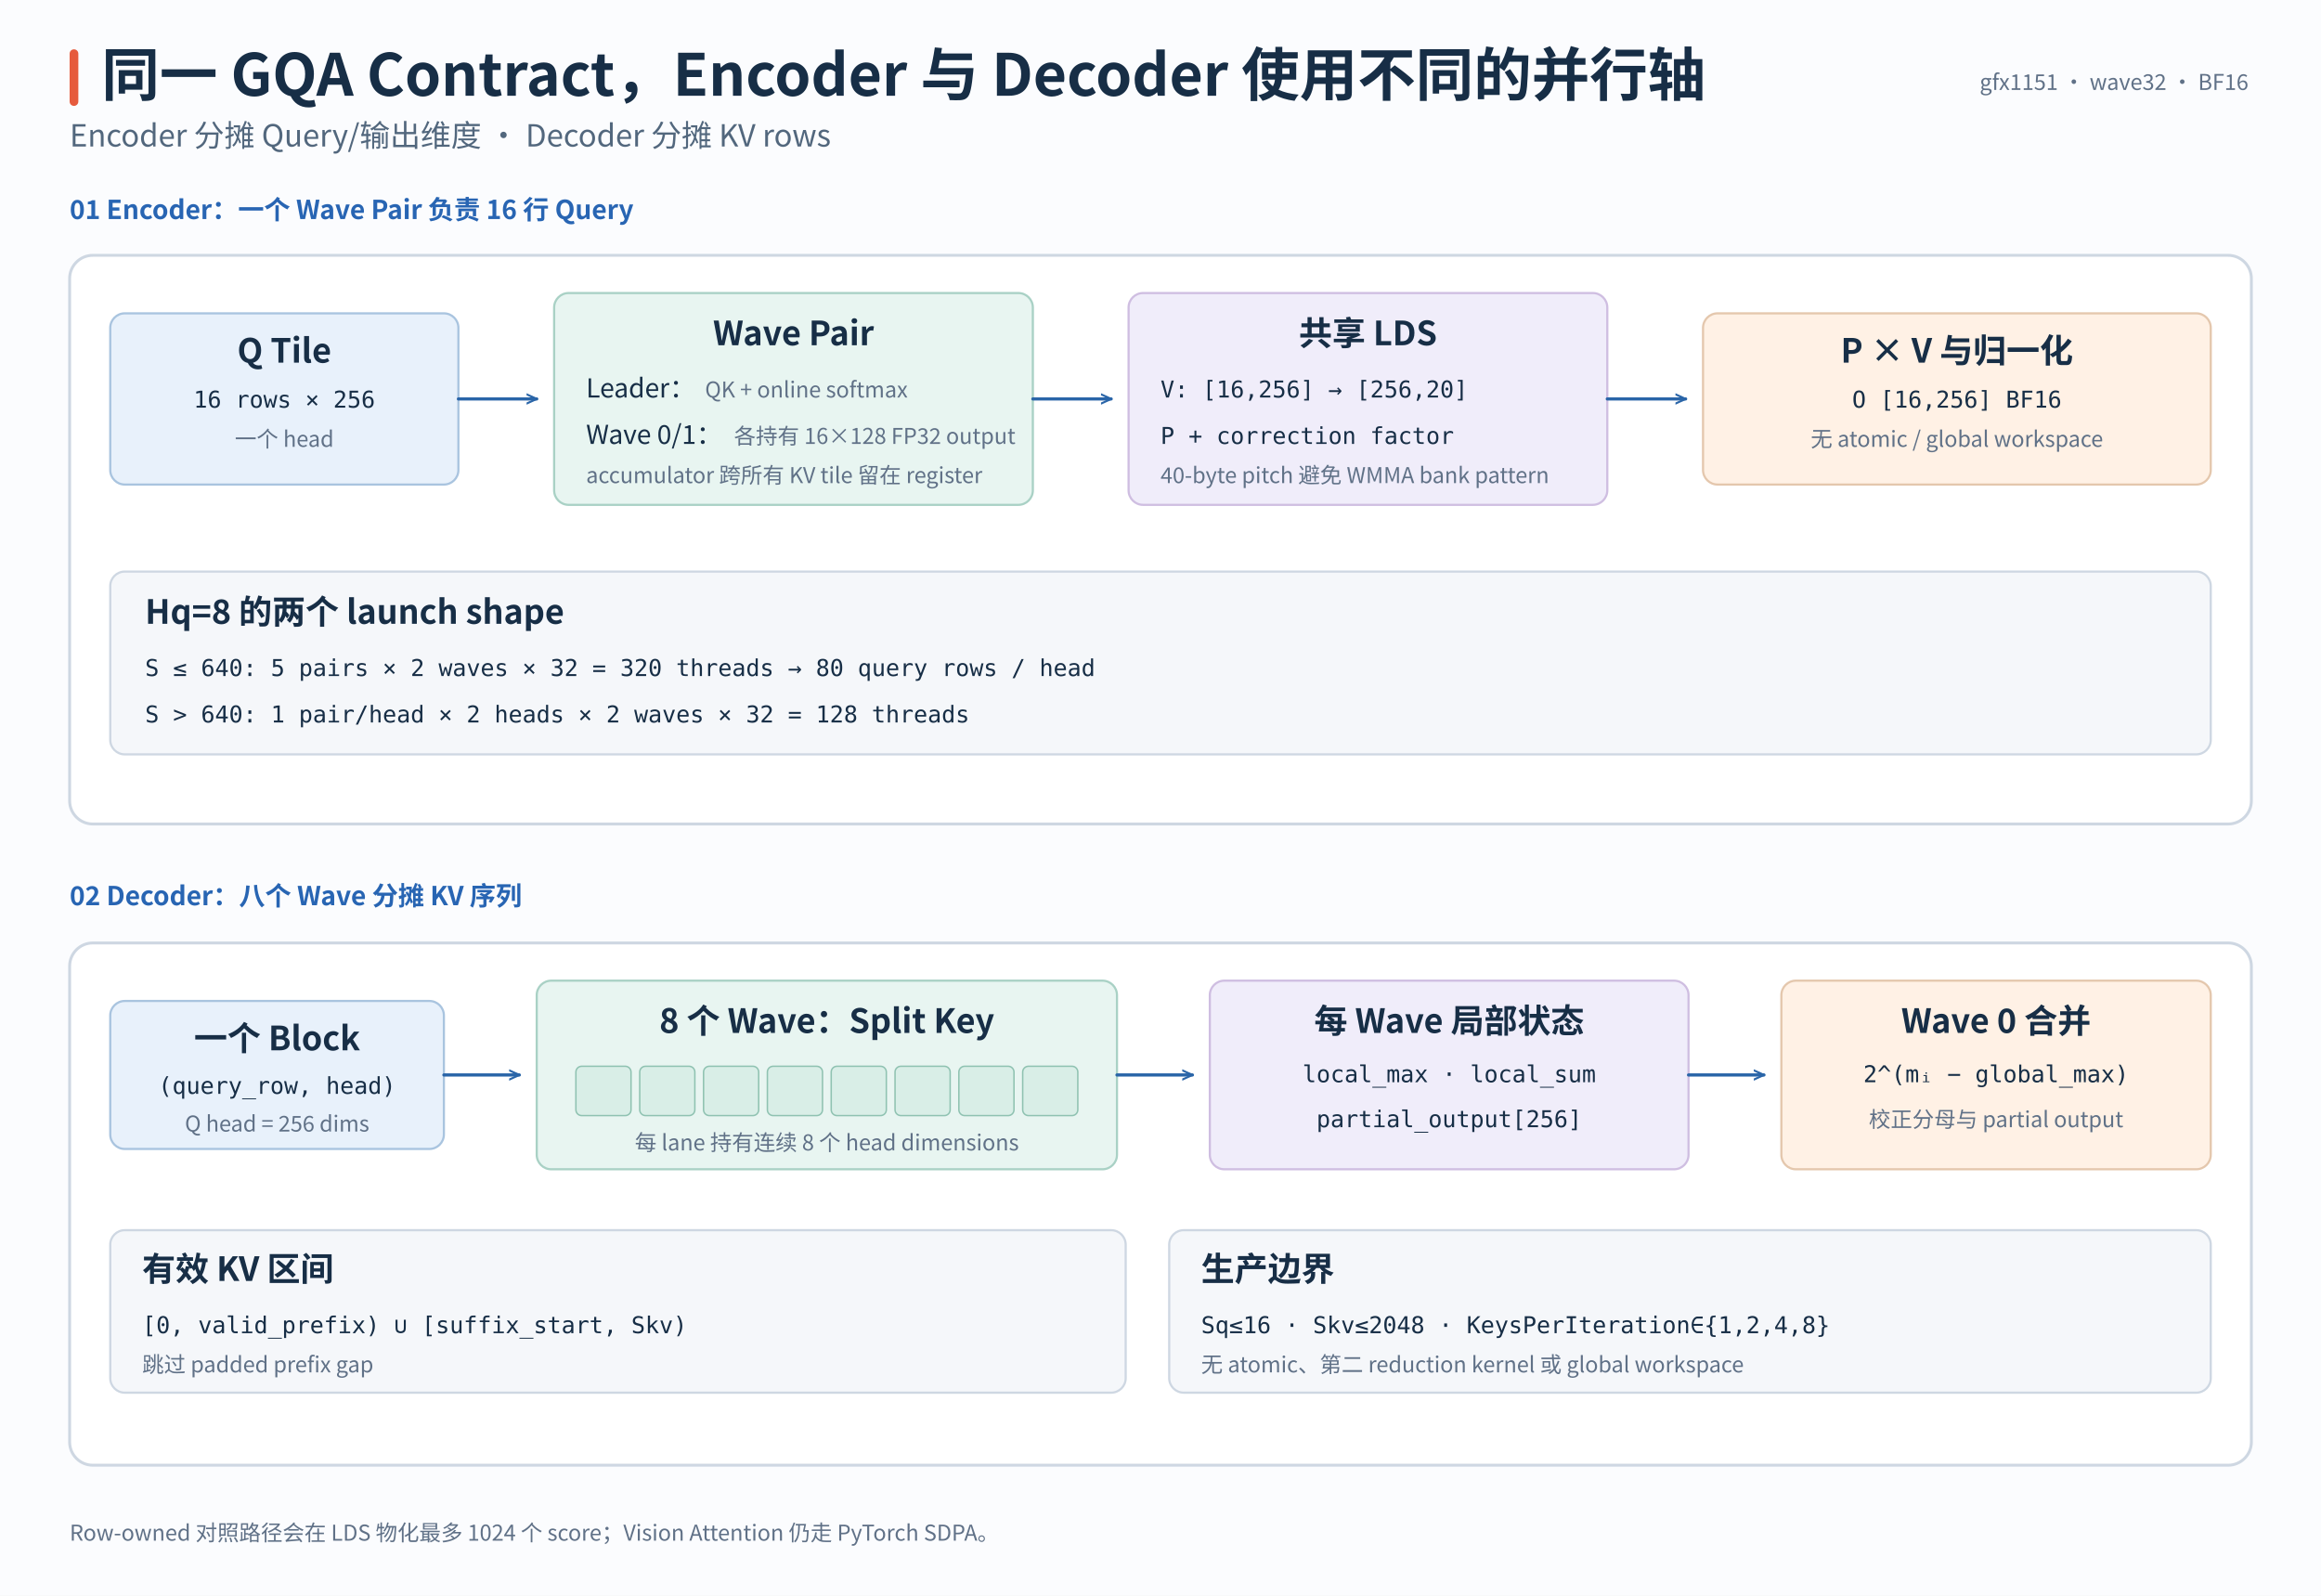
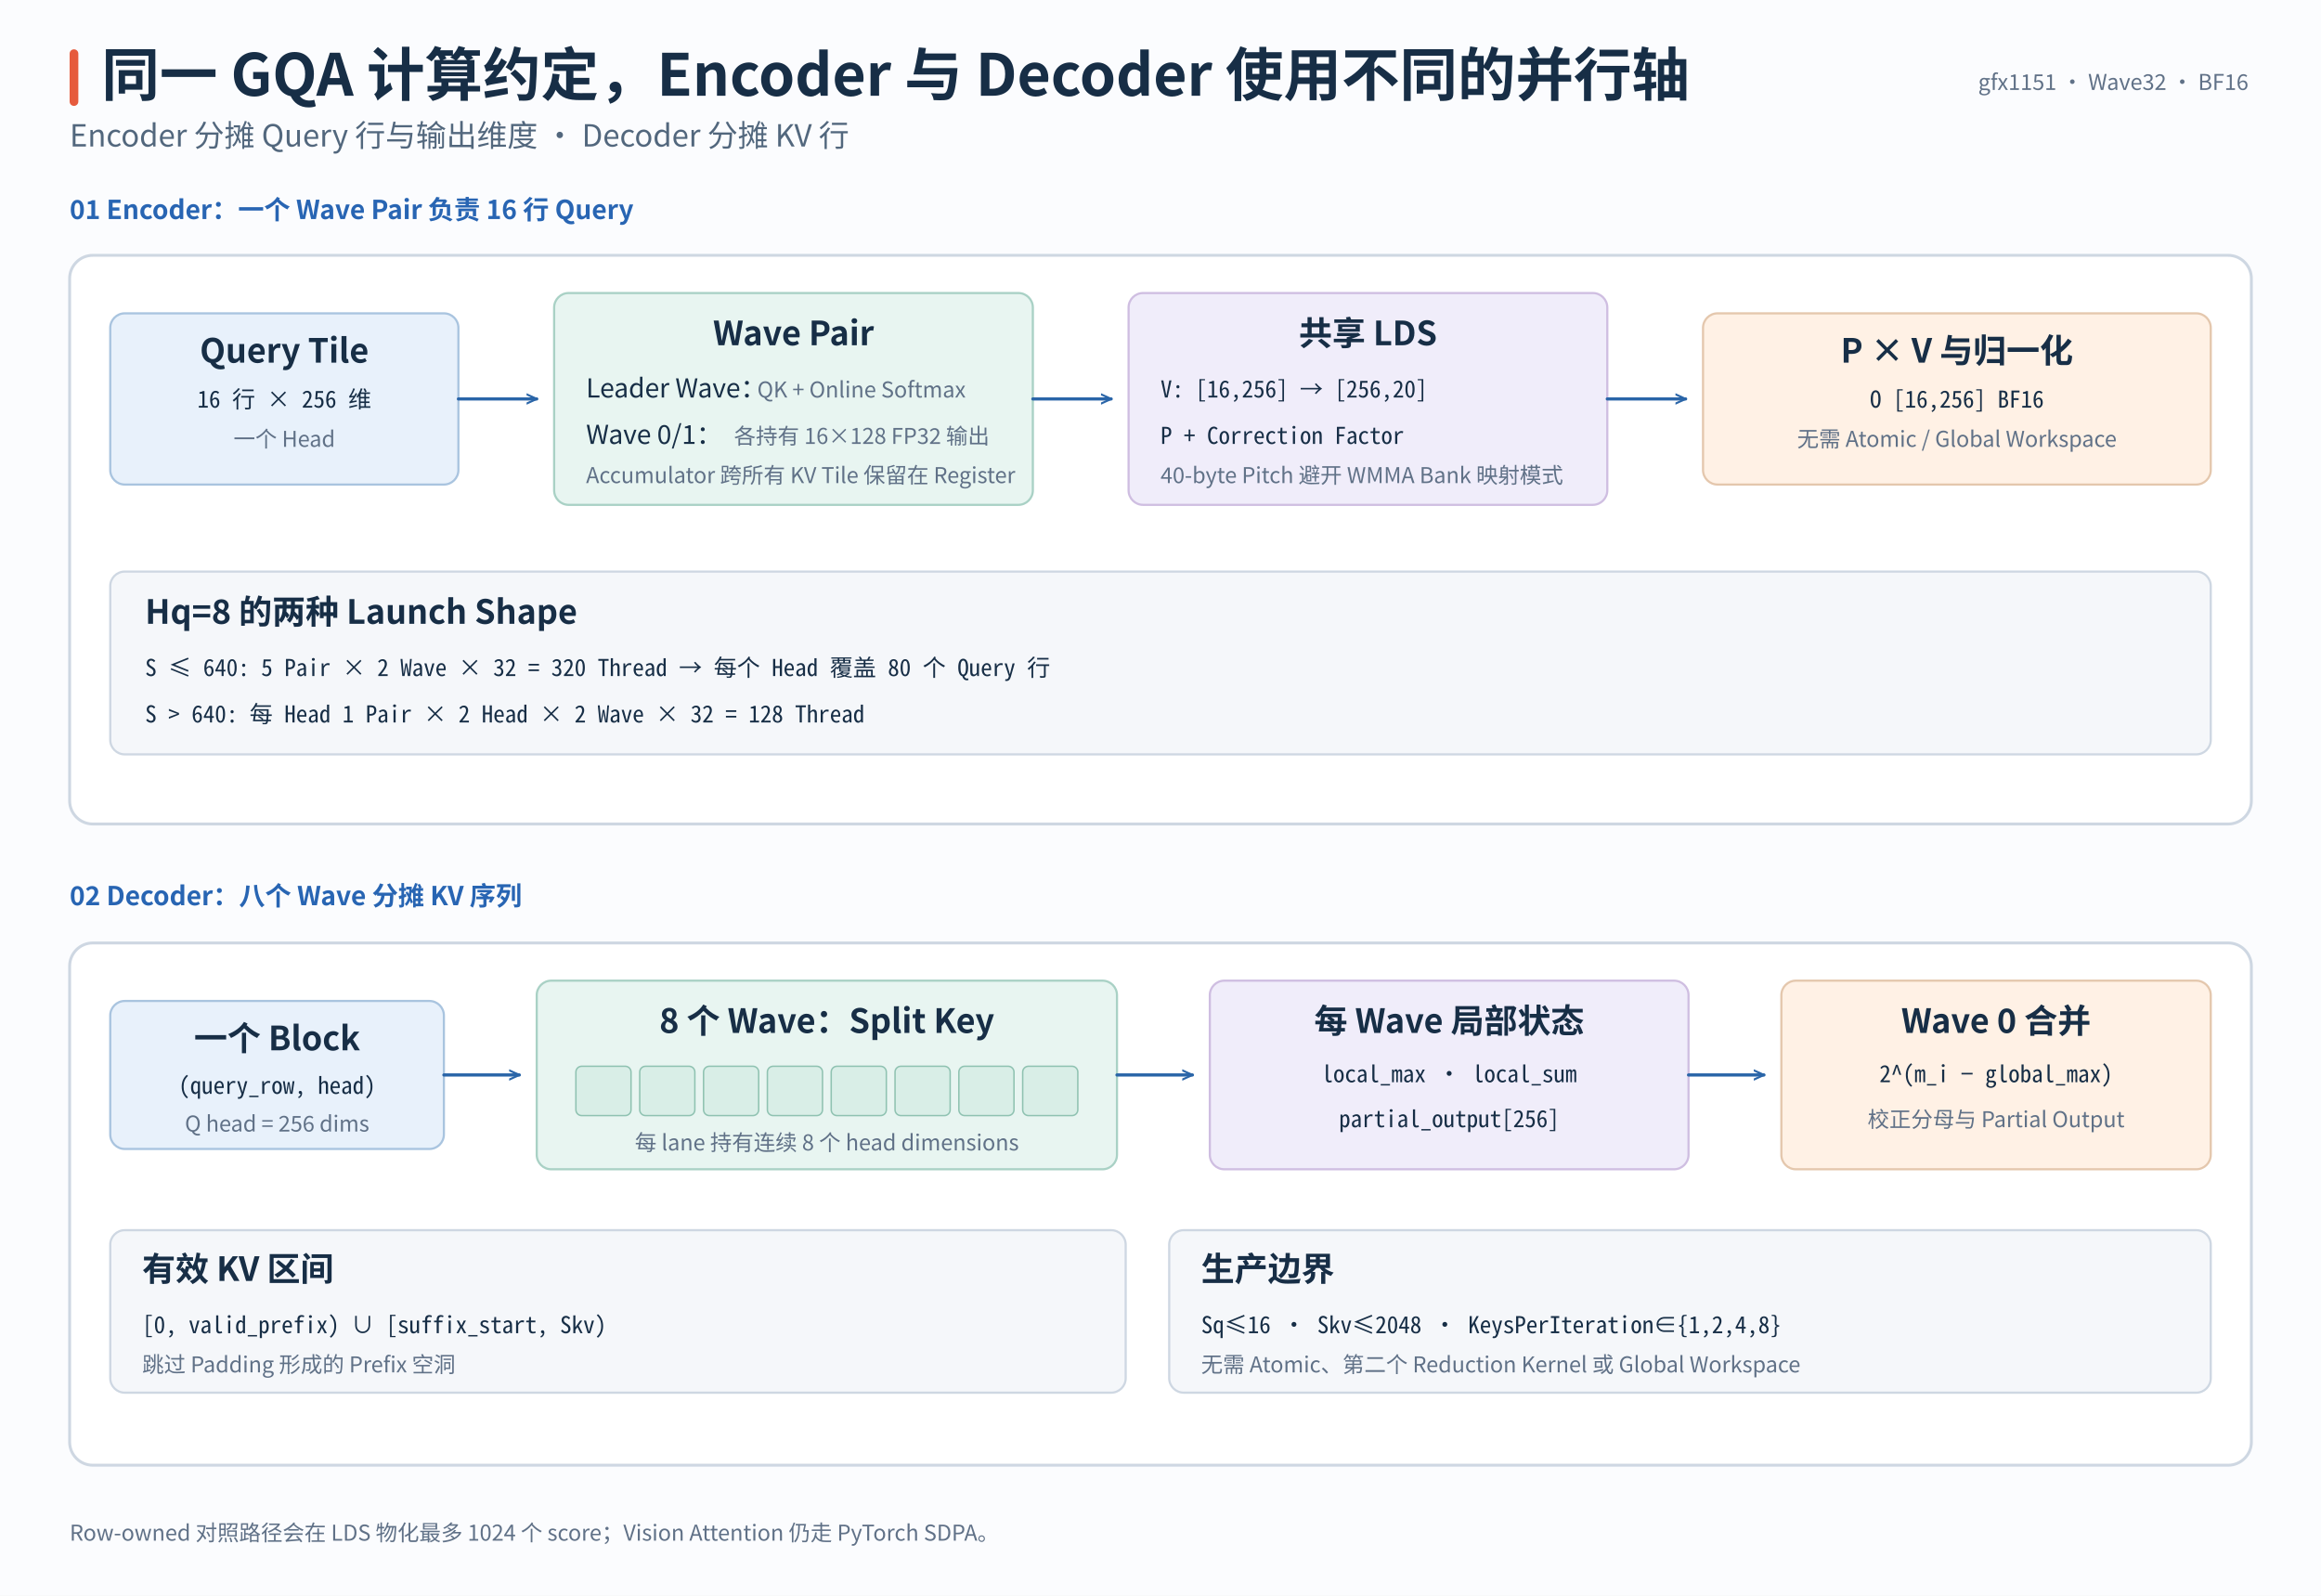
<svg xmlns="http://www.w3.org/2000/svg" width="1600" height="1100" viewBox="0 0 1600 1100" role="img" aria-labelledby="title desc">
  <defs>
    <marker id="a" markerUnits="userSpaceOnUse" markerWidth="8" markerHeight="8" refX="7" refY="4" orient="auto">
      <path d="M0 .8L7 4 0 7.2" fill="none" stroke="#2a65a8" stroke-width="1.4" stroke-linecap="round" stroke-linejoin="round" />
    </marker>
  </defs>
-   <style>@font-face{font-family:"LXGW WenKai GB Screen";src:url("../fonts/LXGWWenKaiGBScreen.ttf")}text{font-family:"LXGW WenKai GB Screen","Noto Sans CJK SC",sans-serif;fill:#172e46}.title{font-size:40px;font-weight:700}.sub{font-size:21px;fill:#52677d}.eye{font-size:18px;font-weight:700;fill:#2865b3}.h{font-size:23px;font-weight:700}.b{font-size:18px}.s{font-size:15px;fill:#607187}.m{font-family:Consolas,"LXGW WenKai GB Screen",monospace;font-size:16px}.card{fill:#fff;stroke:#ced7e2;stroke-width:2}.blue{fill:#e8f1fb;stroke:#a9c4df;stroke-width:1.5}.green{fill:#e8f5f1;stroke:#a9d1c5;stroke-width:1.5}.purple{fill:#f0edfa;stroke:#cfbee1;stroke-width:1.5}.orange{fill:#fff1e5;stroke:#e4c7ad;stroke-width:1.5}.gray{fill:#f5f7fa;stroke:#ced7e2;stroke-width:1.5}.f{fill:none;stroke:#2a65a8;stroke-width:2.2;stroke-linecap:round;stroke-linejoin:round;marker-end:url(#a)}</style>
+   <style>@font-face{font-family:"LXGW WenKai GB Screen";src:url("../fonts/LXGWWenKaiGBScreen.ttf")}text{font-family:"Noto Sans CJK SC","LXGW WenKai GB Screen",sans-serif;fill:#172e46}.title{font-size:40px;font-weight:700}.sub{font-size:21px;fill:#52677d}.eye{font-size:18px;font-weight:700;fill:#2865b3}.h{font-size:23px;font-weight:700}.b{font-size:18px}.s{font-size:15px;fill:#607187}.m{font-family:"Noto Sans Mono CJK SC",Consolas,"LXGW WenKai GB Screen",monospace;font-size:16px}.card{fill:#fff;stroke:#ced7e2;stroke-width:2}.blue{fill:#e8f1fb;stroke:#a9c4df;stroke-width:1.5}.green{fill:#e8f5f1;stroke:#a9d1c5;stroke-width:1.5}.purple{fill:#f0edfa;stroke:#cfbee1;stroke-width:1.5}.orange{fill:#fff1e5;stroke:#e4c7ad;stroke-width:1.5}.gray{fill:#f5f7fa;stroke:#ced7e2;stroke-width:1.5}.f{fill:none;stroke:#2a65a8;stroke-width:2.2;stroke-linecap:round;stroke-linejoin:round;marker-end:url(#a)}</style>
  <rect width="1600" height="1100" fill="#fbfcfe" />
  <rect x="48" y="34" width="6" height="39" rx="3" fill="#e65b3d" />
-   <text x="70" y="66" class="title">同一 GQA Contract，Encoder 与 Decoder 使用不同的并行轴</text>
-   <text x="48" y="101" class="sub">Encoder 分摊 Query/输出维度 · Decoder 分摊 KV rows</text>
-   <text x="1550" y="62" text-anchor="end" class="s">gfx1151 · wave32 · BF16</text>
+   <text x="70" y="66" class="title">同一 GQA 计算约定，Encoder 与 Decoder 使用不同的并行轴</text>
+   <text x="48" y="101" class="sub">Encoder 分摊 Query 行与输出维度 · Decoder 分摊 KV 行</text>
+   <text x="1550" y="62" text-anchor="end" class="s">gfx1151 · Wave32 · BF16</text>
  <text x="48" y="151" class="eye">01  Encoder：一个 Wave Pair 负责 16 行 Query</text>
  <rect x="48" y="176" width="1504" height="392" rx="16" class="card" />
  <rect x="76" y="216" width="240" height="118" rx="10" class="blue" />
-   <text x="196" y="250" text-anchor="middle" class="h">Q Tile</text>
-   <text x="196" y="281" text-anchor="middle" class="m">16 rows × 256</text>
-   <text x="196" y="308" text-anchor="middle" class="s">一个 head</text>
+   <text x="196" y="250" text-anchor="middle" class="h">Query Tile</text>
+   <text x="196" y="281" text-anchor="middle" class="m">16 行 × 256 维</text>
+   <text x="196" y="308" text-anchor="middle" class="s">一个 Head</text>
  <path d="M316 275H370" class="f" />
  <rect x="382" y="202" width="330" height="146" rx="10" class="green" />
  <text x="547" y="238" text-anchor="middle" class="h">Wave Pair</text>
-   <text x="404" y="274" class="b">Leader：</text>
-   <text x="486" y="274" class="s">QK + online softmax</text>
+   <text x="404" y="274" class="b">Leader Wave：</text>
+   <text x="522" y="274" class="s">QK + Online Softmax</text>
  <text x="404" y="306" class="b">Wave 0/1：</text>
-   <text x="506" y="306" class="s">各持有 16×128 FP32 output</text>
-   <text x="404" y="333" class="s">accumulator 跨所有 KV tile 留在 register</text>
+   <text x="506" y="306" class="s">各持有 16×128 FP32 输出</text>
+   <text x="404" y="333" class="s">Accumulator 跨所有 KV Tile 保留在 Register</text>
  <path d="M712 275H766" class="f" />
  <rect x="778" y="202" width="330" height="146" rx="10" class="purple" />
  <text x="943" y="238" text-anchor="middle" class="h">共享 LDS</text>
  <text x="800" y="274" class="m">V: [16,256] → [256,20]</text>
-   <text x="800" y="306" class="m">P + correction factor</text>
-   <text x="800" y="333" class="s">40-byte pitch 避免 WMMA bank pattern</text>
+   <text x="800" y="306" class="m">P + Correction Factor</text>
+   <text x="800" y="333" class="s">40-byte Pitch 避开 WMMA Bank 映射模式</text>
  <path d="M1108 275H1162" class="f" />
  <rect x="1174" y="216" width="350" height="118" rx="10" class="orange" />
  <text x="1349" y="250" text-anchor="middle" class="h">P × V 与归一化</text>
  <text x="1349" y="281" text-anchor="middle" class="m">O [16,256] BF16</text>
-   <text x="1349" y="308" text-anchor="middle" class="s">无 atomic / global workspace</text>
+   <text x="1349" y="308" text-anchor="middle" class="s">无需 Atomic / Global Workspace</text>
  <rect x="76" y="394" width="1448" height="126" rx="10" class="gray" />
-   <text x="100" y="430" class="h">Hq=8 的两个 launch shape</text>
-   <text x="100" y="466" class="m">S ≤ 640: 5 pairs × 2 waves × 32 = 320 threads → 80 query rows / head</text>
-   <text x="100" y="498" class="m">S &gt; 640: 1 pair/head × 2 heads × 2 waves × 32 = 128 threads</text>
+   <text x="100" y="430" class="h">Hq=8 的两种 Launch Shape</text>
+   <text x="100" y="466" class="m">S ≤ 640: 5 Pair × 2 Wave × 32 = 320 Thread → 每个 Head 覆盖 80 个 Query 行</text>
+   <text x="100" y="498" class="m">S &gt; 640: 每 Head 1 Pair × 2 Head × 2 Wave × 32 = 128 Thread</text>
  <text x="48" y="624" class="eye">02  Decoder：八个 Wave 分摊 KV 序列</text>
  <rect x="48" y="650" width="1504" height="360" rx="16" class="card" />
  <rect x="76" y="690" width="230" height="102" rx="10" class="blue" />
  <text x="191" y="724" text-anchor="middle" class="h">一个 Block</text>
  <text x="191" y="754" text-anchor="middle" class="m">(query_row, head)</text>
  <text x="191" y="780" text-anchor="middle" class="s">Q head = 256 dims</text>
  <path d="M306 741H358" class="f" />
  <rect x="370" y="676" width="400" height="130" rx="10" class="green" />
  <text x="570" y="712" text-anchor="middle" class="h">8 个 Wave：Split Key</text>
  <g transform="translate(397 735)">
    <rect x="0" width="38" height="34" rx="4" fill="#d9eee7" stroke="#8fc2b1" />
    <rect x="44" width="38" height="34" rx="4" fill="#d9eee7" stroke="#8fc2b1" />
    <rect x="88" width="38" height="34" rx="4" fill="#d9eee7" stroke="#8fc2b1" />
    <rect x="132" width="38" height="34" rx="4" fill="#d9eee7" stroke="#8fc2b1" />
    <rect x="176" width="38" height="34" rx="4" fill="#d9eee7" stroke="#8fc2b1" />
    <rect x="220" width="38" height="34" rx="4" fill="#d9eee7" stroke="#8fc2b1" />
    <rect x="264" width="38" height="34" rx="4" fill="#d9eee7" stroke="#8fc2b1" />
    <rect x="308" width="38" height="34" rx="4" fill="#d9eee7" stroke="#8fc2b1" />
  </g>
  <text x="570" y="793" text-anchor="middle" class="s">每 lane 持有连续 8 个 head dimensions</text>
  <path d="M770 741H822" class="f" />
  <rect x="834" y="676" width="330" height="130" rx="10" class="purple" />
  <text x="999" y="712" text-anchor="middle" class="h">每 Wave 局部状态</text>
  <text x="999" y="746" text-anchor="middle" class="m">local_max · local_sum</text>
  <text x="999" y="777" text-anchor="middle" class="m">partial_output[256]</text>
  <path d="M1164 741H1216" class="f" />
  <rect x="1228" y="676" width="296" height="130" rx="10" class="orange" />
  <text x="1376" y="712" text-anchor="middle" class="h">Wave 0 合并</text>
-   <text x="1376" y="746" text-anchor="middle" class="m">2^(mᵢ − global_max)</text>
-   <text x="1376" y="777" text-anchor="middle" class="s">校正分母与 partial output</text>
+   <text x="1376" y="746" text-anchor="middle" class="m">2^(m_i − global_max)</text>
+   <text x="1376" y="777" text-anchor="middle" class="s">校正分母与 Partial Output</text>
  <rect x="76" y="848" width="700" height="112" rx="10" class="gray" />
  <text x="98" y="883" class="h">有效 KV 区间</text>
  <text x="98" y="919" class="m">[0, valid_prefix) ∪ [suffix_start, Skv)</text>
-   <text x="98" y="946" class="s">跳过 padded prefix gap</text>
+   <text x="98" y="946" class="s">跳过 Padding 形成的 Prefix 空洞</text>
  <rect x="806" y="848" width="718" height="112" rx="10" class="gray" />
  <text x="828" y="883" class="h">生产边界</text>
  <text x="828" y="919" class="m">Sq≤16 · Skv≤2048 · KeysPerIteration∈{1,2,4,8}</text>
-   <text x="828" y="946" class="s">无 atomic、第二 reduction kernel 或 global workspace</text>
+   <text x="828" y="946" class="s">无需 Atomic、第二个 Reduction Kernel 或 Global Workspace</text>
  <text x="48" y="1062" class="s">Row-owned 对照路径会在 LDS 物化最多 1024 个 score；Vision Attention 仍走 PyTorch SDPA。</text>
</svg>
